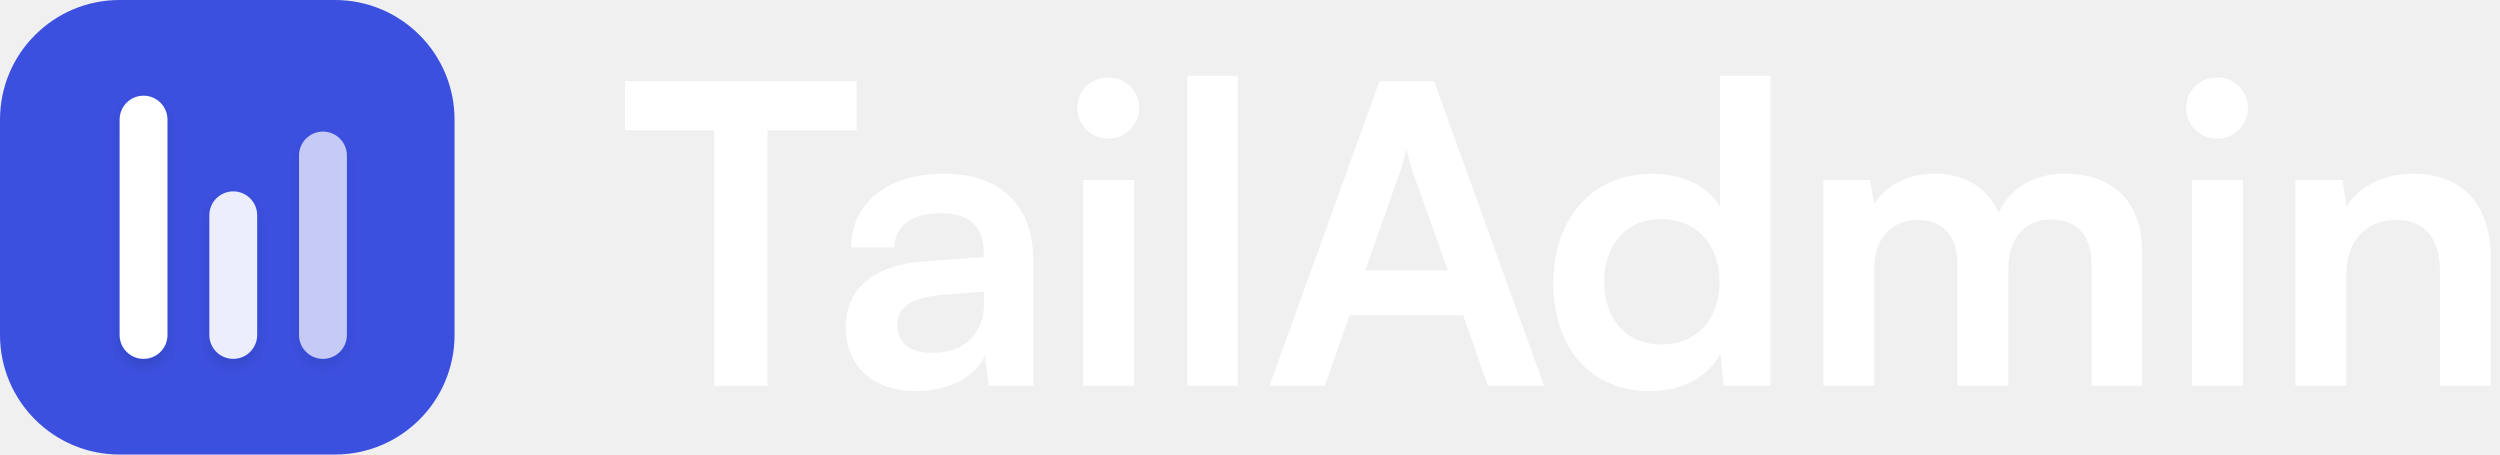
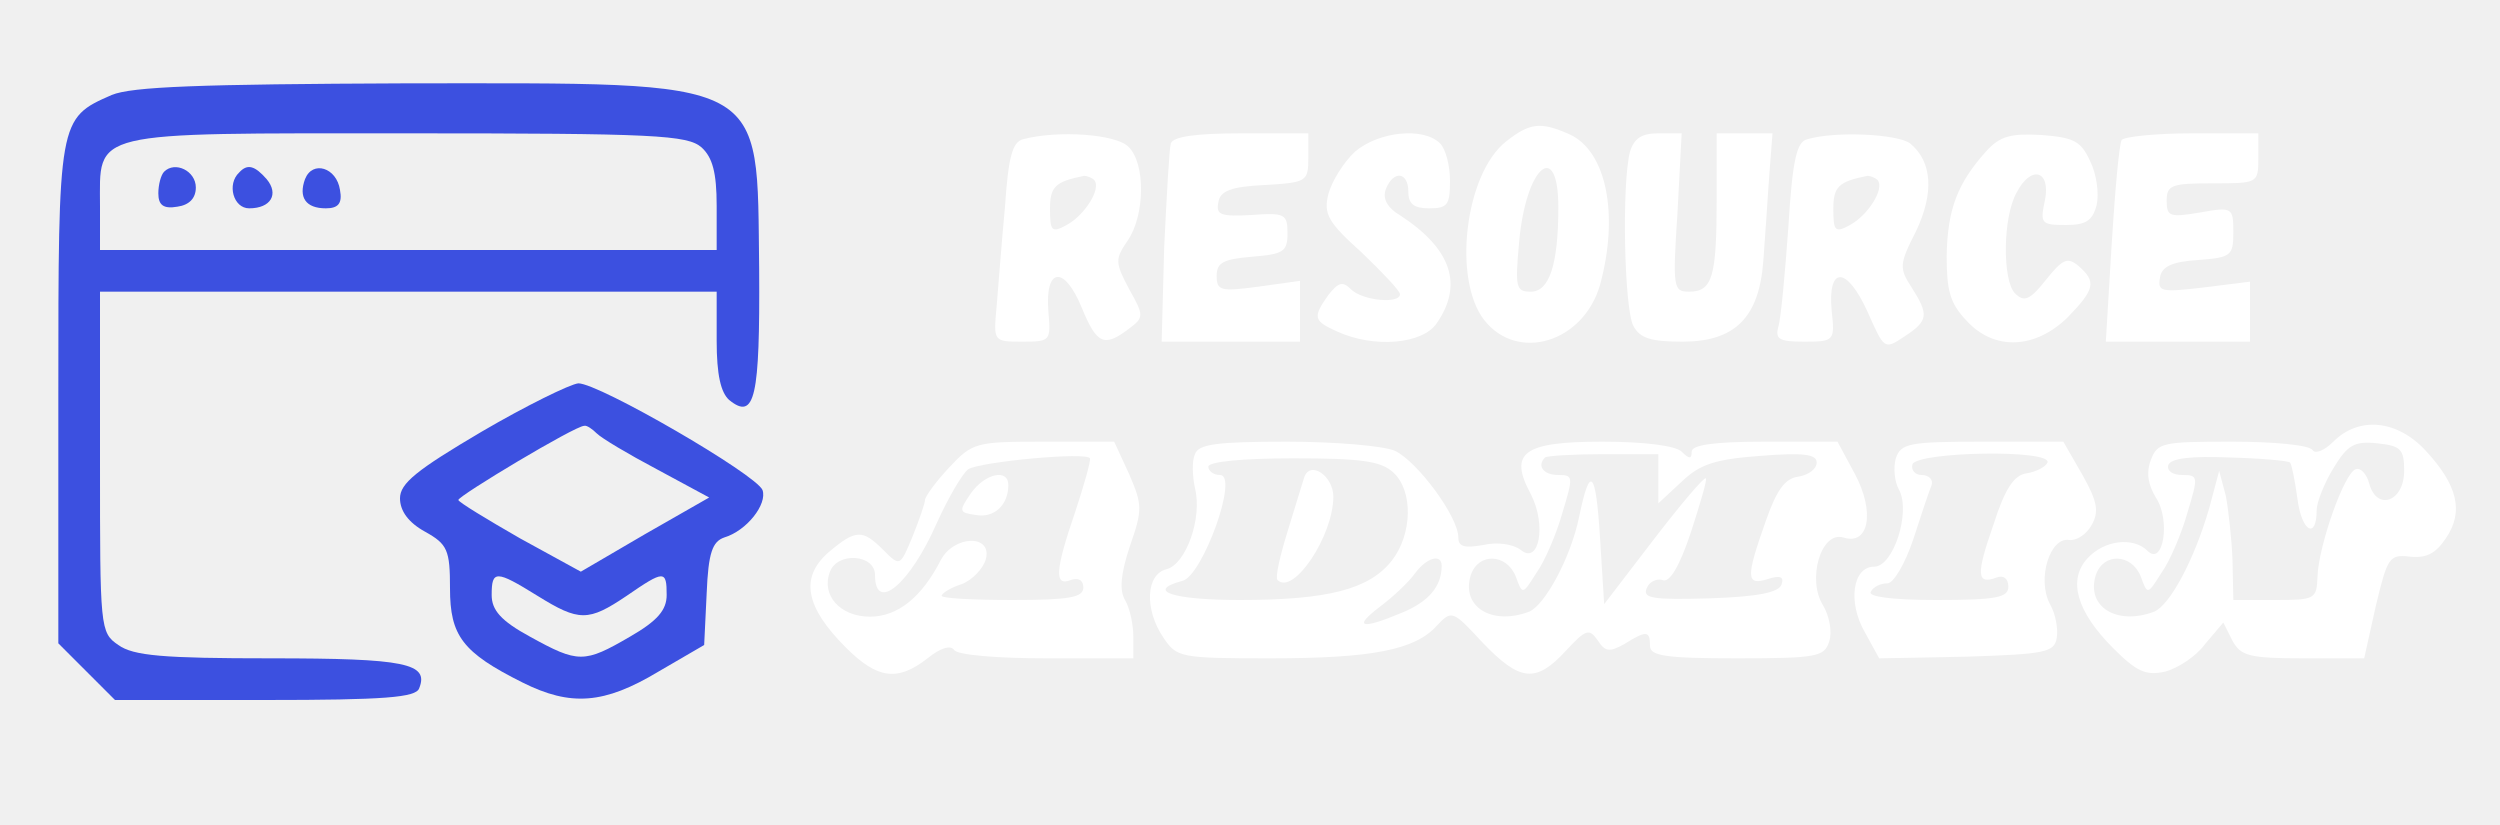
- <svg xmlns="http://www.w3.org/2000/svg" width="176" height="32" viewBox="0 0 176 32" fill="none">
-   <path d="M44 9.176H50.277V27.157H54.032V9.176H60.309V5.715H44V9.176Z" fill="white" />
-   <path d="M64.5 27.539C66.758 27.539 68.724 26.512 69.34 25.016L69.604 27.157H72.743V18.357C72.743 14.339 70.337 12.227 66.436 12.227C62.505 12.227 59.924 14.28 59.924 17.419H62.974C62.974 15.893 64.148 15.013 66.26 15.013C68.079 15.013 69.252 15.805 69.252 17.771V18.093L64.91 18.416C61.478 18.68 59.542 20.352 59.542 23.021C59.542 25.749 61.42 27.539 64.5 27.539ZM65.673 24.84C64.06 24.84 63.18 24.195 63.18 22.875C63.18 21.701 64.031 20.968 66.26 20.763L69.281 20.528V21.291C69.281 23.52 67.873 24.84 65.673 24.84Z" fill="white" />
-   <path d="M78.047 9.763C79.221 9.763 80.189 8.795 80.189 7.592C80.189 6.389 79.221 5.451 78.047 5.451C76.816 5.451 75.847 6.389 75.847 7.592C75.847 8.795 76.816 9.763 78.047 9.763ZM76.258 27.157H79.837V12.667H76.258V27.157Z" fill="white" />
-   <path d="M87.142 27.157V5.333H83.593V27.157H87.142Z" fill="white" />
-   <path d="M93.272 27.157L95.003 22.2H103.011L104.742 27.157H108.702L100.958 5.715H97.115L89.371 27.157H93.272ZM98.552 12.109C98.758 11.523 98.933 10.877 99.022 10.467C99.08 10.907 99.285 11.552 99.462 12.109L101.926 19.032H96.118L98.552 12.109Z" fill="white" />
-   <path d="M116.158 27.539C118.358 27.539 120.236 26.571 121.116 24.899L121.35 27.157H124.636V5.333H121.086V14.515C120.177 13.077 118.388 12.227 116.364 12.227C111.993 12.227 109.353 15.453 109.353 19.971C109.353 24.459 111.964 27.539 116.158 27.539ZM116.95 24.253C114.457 24.253 112.932 22.435 112.932 19.853C112.932 17.272 114.457 15.424 116.95 15.424C119.444 15.424 121.057 17.243 121.057 19.853C121.057 22.464 119.444 24.253 116.95 24.253Z" fill="white" />
-   <path d="M131.944 27.157V18.944C131.944 16.597 133.322 15.483 135.024 15.483C136.725 15.483 137.81 16.568 137.81 18.592V27.157H141.389V18.944C141.389 16.568 142.709 15.453 144.44 15.453C146.141 15.453 147.256 16.539 147.256 18.621V27.157H150.805V17.683C150.805 14.339 148.869 12.227 145.349 12.227C143.149 12.227 141.448 13.312 140.714 14.984C139.952 13.312 138.426 12.227 136.226 12.227C134.144 12.227 132.677 13.165 131.944 14.368L131.65 12.667H128.365V27.157H131.944Z" fill="white" />
-   <path d="M156.107 9.763C157.281 9.763 158.249 8.795 158.249 7.592C158.249 6.389 157.281 5.451 156.107 5.451C154.875 5.451 153.907 6.389 153.907 7.592C153.907 8.795 154.875 9.763 156.107 9.763ZM154.318 27.157H157.897V12.667H154.318V27.157Z" fill="white" />
-   <path d="M165.173 27.157V19.355C165.173 17.008 166.522 15.483 168.722 15.483C170.57 15.483 171.773 16.656 171.773 19.091V27.157H175.351V18.24C175.351 14.485 173.474 12.227 169.837 12.227C167.871 12.227 166.111 13.077 165.202 14.544L164.909 12.667H161.594V27.157H165.173Z" fill="white" />
-   <path d="M0 8.421C0 3.77 3.77 0 8.421 0H23.579C28.23 0 32 3.77 32 8.421V23.579C32 28.23 28.23 32 23.579 32H8.421C3.77 32 0 28.23 0 23.579V8.421Z" fill="#3C50E0" />
-   <g filter="url(#filter0_d_506_10589)">
-     <path d="M8.421 8.421C8.421 7.491 9.175 6.737 10.106 6.737V6.737C11.036 6.737 11.79 7.491 11.79 8.421V23.579C11.79 24.509 11.036 25.263 10.106 25.263V25.263C9.175 25.263 8.421 24.509 8.421 23.579V8.421Z" fill="white" />
+ <svg xmlns="http://www.w3.org/2000/svg" version="1.0" width="300pt" height="99pt" viewBox="0 0 300 99" preserveAspectRatio="xMidYMid meet">
+   <g transform="translate(0,99) scale(0.1,-0.1)" fill="#ffffff" stroke="none">
+     <g fill="#3C50E0">
+       <path d="M197 784 c-4 -4 -7 -16 -7 -26 0 -14 6 -19 23 -16 14 2 22 10 22 23 0 20 -25 32 -38 19z" />
+       <path d="M134 876 c-64 -28 -64 -29 -64 -359 l0 -299 34 -34 34 -34 180 0 c144 0 181 3 185 14 12 30 -16 36 -178 36 -129 0 -165 3 -183 16 -22 15 -22 20 -22 220 l0 204 370 0 370 0 0 -59 c0 -41 5 -62 15 -71 31 -25 37 3 36 157 -3 233 16 223 -423 223 -250 -1 -330 -4 -354 -14z m708 -63 c13 -12 18 -30 18 -70 l0 -53 -370 0 -370 0 0 52 c0 92 -17 88 368 88 298 0 337 -2 354 -17z" />
+       <path d="M287 783 c-15 -14 -7 -43 12 -43 26 0 36 17 21 35 -14 16 -23 19 -33 8z" />
+       <path d="M366 775 c-8 -22 1 -35 25 -35 15 0 20 6 17 22 -4 27 -33 36 -42 13z" />
+       <path d="M578 472 c-78 -46 -98 -62 -98 -80 0 -15 10 -29 30 -40 27 -15 30 -22 30 -68 0 -57 15 -77 87 -113 58 -29 98 -26 163 13 l55 32 3 62 c2 49 7 62 21 67 27 8 52 40 46 57 -8 19 -196 128 -221 128 -10 -1 -63 -27 -116 -58z m138 -2 c6 -6 38 -25 72 -43 l63 -34 -77 -44 -77 -45 -73 40 c-40 23 -73 43 -74 46 0 5 140 89 151 89 3 1 10 -4 15 -9z m-71 -195 c50 -31 61 -31 107 0 45 31 48 31 48 1 0 -18 -11 -31 -44 -50 -55 -32 -62 -32 -120 0 -35 19 -46 32 -46 50 0 30 5 30 55 -1z" />
+     </g>
+     <path d="M1807 820 c-49 -39 -64 -165 -26 -214 40 -51 119 -27 139 42 23 84 8 161 -37 181 -34 15 -47 14 -76 -9z m63 -79 c0 -69 -11 -101 -33 -101 -18 0 -19 5 -14 60 8 90 47 124 47 41z" />
+     <path d="M1228 823 c-13 -3 -18 -21 -22 -81 -4 -42 -8 -96 -10 -119 -4 -43 -4 -43 31 -43 34 0 34 1 31 37 -4 52 19 55 40 4 18 -44 27 -48 56 -26 19 14 19 16 1 48 -17 32 -17 36 -2 58 21 30 22 93 1 113 -15 15 -84 20 -126 9z m85 -49 c9 -10 -11 -42 -33 -54 -18 -10 -20 -7 -20 19 0 27 6 33 41 40 3 0 9 -2 12 -5z" />
+     <path d="M1405 818 c-2 -7 -5 -64 -8 -125 l-3 -113 83 0 83 0 0 36 0 37 -50 -7 c-45 -6 -50 -5 -50 13 0 16 8 20 43 23 37 3 42 6 42 28 0 23 -3 25 -43 22 -37 -2 -43 0 -40 15 2 14 15 19 56 21 50 3 52 4 52 33 l0 29 -80 0 c-56 0 -82 -4 -85 -12z" />
+     <path d="M1626 808 c-14 -13 -28 -36 -32 -51 -6 -24 0 -34 40 -70 25 -24 46 -46 46 -50 0 -12 -45 -8 -59 6 -10 10 -15 8 -27 -7 -19 -27 -18 -31 11 -44 44 -20 102 -15 119 10 32 46 18 89 -43 129 -17 10 -22 21 -18 32 9 23 27 21 27 -3 0 -15 7 -20 25 -20 22 0 25 4 25 33 0 18 -5 38 -12 45 -20 20 -74 14 -102 -10z" />
+     <path d="M1956 808 c-10 -38 -7 -188 4 -209 8 -15 21 -19 59 -19 63 0 92 29 97 97 2 26 5 72 7 101 l4 52 -33 0 -34 0 0 -79 c0 -93 -5 -111 -33 -111 -19 0 -20 4 -14 95 l5 95 -28 0 c-20 0 -29 -6 -34 -22z" />
+     <path d="M2169 823 c-13 -3 -18 -24 -23 -106 -4 -56 -9 -110 -12 -119 -4 -15 1 -18 31 -18 36 0 37 1 33 37 -5 54 18 54 43 -1 20 -45 20 -46 44 -30 29 19 30 26 9 59 -15 23 -15 28 5 67 22 46 20 84 -7 106 -15 11 -88 15 -123 5z m84 -49 c9 -10 -11 -42 -33 -54 -18 -10 -20 -7 -20 19 0 27 6 33 41 40 3 0 9 -2 12 -5z" />
+     <path d="M2383 808 c-34 -38 -46 -69 -47 -125 0 -42 4 -57 24 -78 33 -36 82 -34 121 4 33 34 35 43 13 62 -13 11 -19 8 -39 -17 -19 -24 -26 -27 -37 -16 -15 15 -15 91 2 121 17 33 41 27 34 -9 -6 -28 -5 -30 25 -30 24 0 32 5 37 24 3 14 0 37 -8 53 -11 24 -20 28 -58 31 -37 2 -50 -1 -67 -20z" />
+     <path d="M2546 822 c-3 -5 -8 -61 -12 -125 l-7 -117 87 0 86 0 0 36 0 36 -56 -7 c-51 -6 -55 -5 -52 12 2 13 14 19 46 21 39 3 42 5 42 33 0 30 -1 31 -40 24 -36 -6 -40 -5 -40 14 0 19 6 21 55 21 54 0 55 0 55 30 l0 30 -79 0 c-44 0 -82 -4 -85 -8z" />
+     <path d="M2800 460 c-11 -11 -22 -15 -25 -10 -4 6 -47 10 -96 10 -84 0 -90 -1 -98 -22 -6 -16 -3 -30 6 -45 18 -27 9 -83 -10 -64 -17 17 -52 13 -72 -9 -24 -26 -13 -64 31 -108 28 -28 39 -33 62 -28 15 4 37 18 48 33 l22 26 11 -22 c10 -18 20 -21 85 -21 l73 0 14 63 c14 58 16 62 41 59 20 -2 31 4 43 22 22 32 14 64 -24 105 -34 37 -80 42 -111 11z m85 -35 c0 -37 -33 -49 -42 -15 -3 11 -10 19 -16 17 -14 -4 -45 -93 -46 -129 -1 -27 -3 -28 -51 -28 l-50 0 -1 48 c-1 26 -5 61 -8 77 l-8 30 -12 -45 c-18 -62 -47 -116 -66 -124 -45 -17 -82 6 -70 44 9 27 43 26 54 -2 8 -22 8 -22 25 5 10 14 24 47 31 72 13 43 13 45 -6 45 -12 0 -19 5 -17 12 3 8 27 11 74 9 38 -1 70 -4 72 -6 2 -2 6 -22 9 -44 5 -39 23 -49 23 -13 0 9 9 32 20 50 17 28 25 33 53 30 28 -3 32 -7 32 -33z" />
+     <path d="M1139 429 c-16 -17 -29 -35 -29 -39 0 -4 -7 -24 -15 -44 -15 -36 -15 -36 -35 -16 -25 25 -33 25 -66 -3 -34 -30 -28 -65 21 -114 38 -38 62 -41 98 -13 16 13 28 16 32 10 4 -6 51 -10 111 -10 l104 0 0 26 c0 14 -4 34 -10 44 -7 12 -5 32 6 65 15 43 15 49 -1 86 l-18 39 -85 0 c-81 0 -85 -1 -113 -31z m151 -54 c-24 -70 -25 -89 -5 -81 9 3 15 0 15 -9 0 -12 -17 -15 -85 -15 -47 0 -85 2 -85 5 0 3 11 10 24 14 13 5 26 19 29 30 8 30 -38 29 -54 -1 -23 -45 -52 -68 -85 -68 -36 0 -59 26 -48 54 9 24 54 21 54 -4 0 -46 42 -11 74 62 14 31 31 60 38 65 15 9 142 21 146 13 1 -3 -7 -32 -18 -65z" />
+     <path d="M1165 398 c-15 -22 -14 -23 6 -26 22 -4 39 12 39 36 0 20 -28 14 -45 -10z" />
+     <path d="M1434 445 c-4 -8 -3 -27 0 -41 9 -36 -11 -91 -34 -97 -25 -6 -27 -48 -4 -82 16 -24 20 -25 128 -25 122 0 174 10 200 39 18 19 19 19 55 -20 45 -47 64 -49 100 -10 24 26 28 27 38 13 9 -14 14 -15 32 -5 27 17 31 16 31 -2 0 -12 18 -15 104 -15 97 0 105 2 111 20 4 12 0 31 -7 43 -20 31 -3 90 24 82 31 -10 38 31 14 76 l-21 39 -87 0 c-62 0 -88 -4 -88 -12 0 -9 -3 -9 -12 0 -7 7 -44 12 -95 12 -95 0 -113 -13 -86 -63 19 -37 10 -85 -12 -67 -9 7 -28 10 -45 6 -23 -4 -30 -2 -30 9 0 25 -49 91 -76 104 -14 6 -72 11 -130 11 -84 0 -106 -3 -110 -15z m556 -29 l0 -30 28 26 c22 21 40 27 95 31 51 4 67 2 67 -8 0 -8 -10 -15 -22 -17 -16 -2 -26 -16 -39 -53 -24 -68 -24 -78 2 -70 15 5 20 3 17 -6 -3 -10 -28 -15 -86 -17 -69 -2 -81 0 -76 12 3 8 12 12 19 10 8 -4 20 15 34 57 11 34 20 64 18 65 -2 2 -30 -31 -63 -74 l-59 -77 -5 80 c-5 81 -12 88 -25 25 -10 -49 -41 -106 -60 -114 -45 -17 -82 6 -70 44 9 27 43 26 54 -2 8 -22 8 -22 25 5 10 14 24 47 31 72 13 43 13 45 -5 45 -18 0 -26 11 -16 21 2 2 34 4 70 4 l66 0 0 -29z m-318 7 c24 -22 23 -74 -2 -106 -27 -34 -76 -47 -182 -47 -81 0 -114 11 -69 23 24 6 68 127 45 127 -8 0 -14 5 -14 10 0 6 41 10 102 10 80 0 105 -3 120 -17z m58 -112 c0 -25 -16 -43 -47 -56 -50 -21 -60 -18 -27 7 16 12 35 30 42 40 14 19 32 24 32 9z" />
+     <path d="M1565 417 c-2 -6 -11 -36 -20 -65 -9 -29 -15 -55 -12 -58 19 -19 67 53 67 100 0 25 -28 44 -35 23z" />
+     <path d="M2275 440 c-3 -10 -2 -28 4 -38 14 -27 -7 -92 -30 -92 -26 0 -32 -43 -11 -79 l17 -31 105 2 c93 3 105 5 108 22 2 10 -1 29 -8 41 -16 30 0 81 23 77 9 -1 21 7 27 18 9 16 7 28 -11 60 l-23 40 -97 0 c-88 0 -98 -2 -104 -20z m182 -5 c-2 -5 -13 -11 -25 -13 -15 -2 -26 -18 -40 -62 -21 -60 -20 -72 4 -63 8 3 14 -1 14 -11 0 -13 -14 -16 -86 -16 -54 0 -83 4 -79 10 3 6 12 10 20 10 7 0 21 23 31 53 9 28 19 58 22 65 2 6 -3 12 -12 12 -8 0 -13 6 -11 13 7 15 167 18 162 2z" />
  </g>
-   <g opacity="0.9" filter="url(#filter1_d_506_10589)">
-     <path d="M14.737 15.158C14.737 14.227 15.491 13.473 16.421 13.473V13.473C17.351 13.473 18.105 14.227 18.105 15.158V23.579C18.105 24.509 17.351 25.263 16.421 25.263V25.263C15.491 25.263 14.737 24.509 14.737 23.579V15.158Z" fill="white" />
-   </g>
-   <g opacity="0.7" filter="url(#filter2_d_506_10589)">
-     <path d="M21.052 10.947C21.052 10.017 21.806 9.263 22.736 9.263V9.263C23.667 9.263 24.421 10.017 24.421 10.947V23.578C24.421 24.509 23.667 25.263 22.736 25.263V25.263C21.806 25.263 21.052 24.509 21.052 23.578V10.947Z" fill="white" />
-   </g>
-   <defs>
-     <filter id="filter0_d_506_10589" x="7.421" y="6.237" width="5.369" height="20.526" filterUnits="userSpaceOnUse" color-interpolation-filters="sRGB">
-       <feFlood flood-opacity="0" result="BackgroundImageFix" />
-       <feColorMatrix in="SourceAlpha" type="matrix" values="0 0 0 0 0 0 0 0 0 0 0 0 0 0 0 0 0 0 127 0" result="hardAlpha" />
-       <feOffset dy="0.5" />
-       <feGaussianBlur stdDeviation="0.5" />
-       <feComposite in2="hardAlpha" operator="out" />
-       <feColorMatrix type="matrix" values="0 0 0 0 0 0 0 0 0 0 0 0 0 0 0 0 0 0 0.12 0" />
-       <feBlend mode="normal" in2="BackgroundImageFix" result="effect1_dropShadow_506_10589" />
-       <feBlend mode="normal" in="SourceGraphic" in2="effect1_dropShadow_506_10589" result="shape" />
-     </filter>
-     <filter id="filter1_d_506_10589" x="13.737" y="12.973" width="5.369" height="13.79" filterUnits="userSpaceOnUse" color-interpolation-filters="sRGB">
-       <feFlood flood-opacity="0" result="BackgroundImageFix" />
-       <feColorMatrix in="SourceAlpha" type="matrix" values="0 0 0 0 0 0 0 0 0 0 0 0 0 0 0 0 0 0 127 0" result="hardAlpha" />
-       <feOffset dy="0.5" />
-       <feGaussianBlur stdDeviation="0.5" />
-       <feComposite in2="hardAlpha" operator="out" />
-       <feColorMatrix type="matrix" values="0 0 0 0 0 0 0 0 0 0 0 0 0 0 0 0 0 0 0.12 0" />
-       <feBlend mode="normal" in2="BackgroundImageFix" result="effect1_dropShadow_506_10589" />
-       <feBlend mode="normal" in="SourceGraphic" in2="effect1_dropShadow_506_10589" result="shape" />
-     </filter>
-     <filter id="filter2_d_506_10589" x="20.052" y="8.763" width="5.369" height="18" filterUnits="userSpaceOnUse" color-interpolation-filters="sRGB">
-       <feFlood flood-opacity="0" result="BackgroundImageFix" />
-       <feColorMatrix in="SourceAlpha" type="matrix" values="0 0 0 0 0 0 0 0 0 0 0 0 0 0 0 0 0 0 127 0" result="hardAlpha" />
-       <feOffset dy="0.5" />
-       <feGaussianBlur stdDeviation="0.5" />
-       <feComposite in2="hardAlpha" operator="out" />
-       <feColorMatrix type="matrix" values="0 0 0 0 0 0 0 0 0 0 0 0 0 0 0 0 0 0 0.12 0" />
-       <feBlend mode="normal" in2="BackgroundImageFix" result="effect1_dropShadow_506_10589" />
-       <feBlend mode="normal" in="SourceGraphic" in2="effect1_dropShadow_506_10589" result="shape" />
-     </filter>
-   </defs>
</svg>
